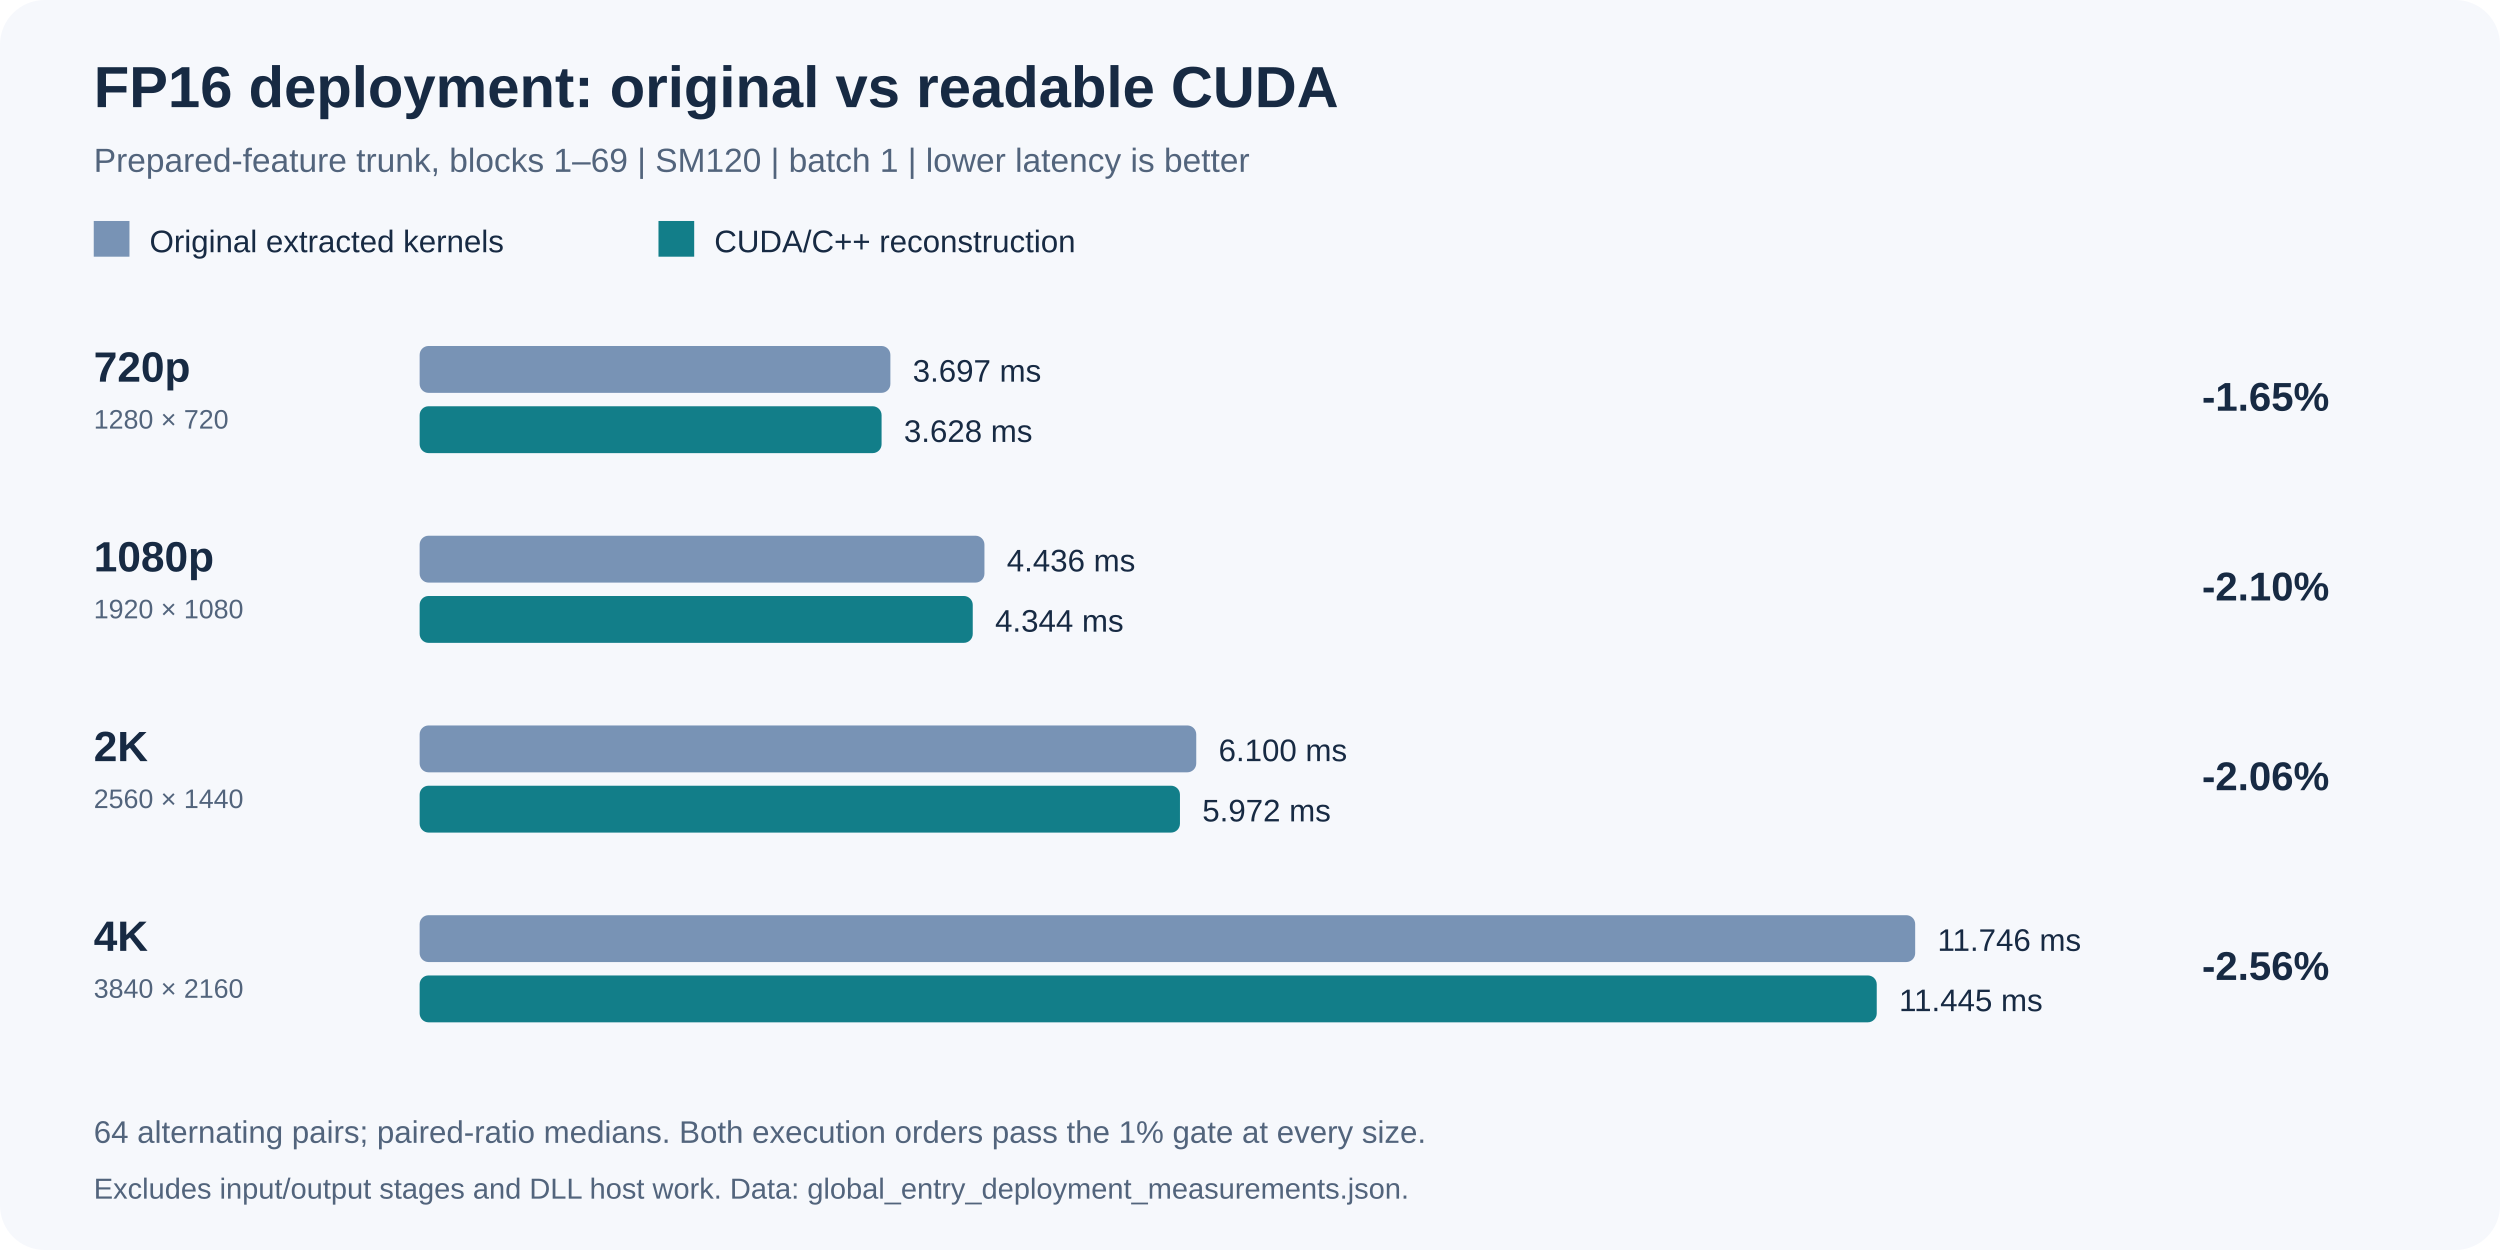
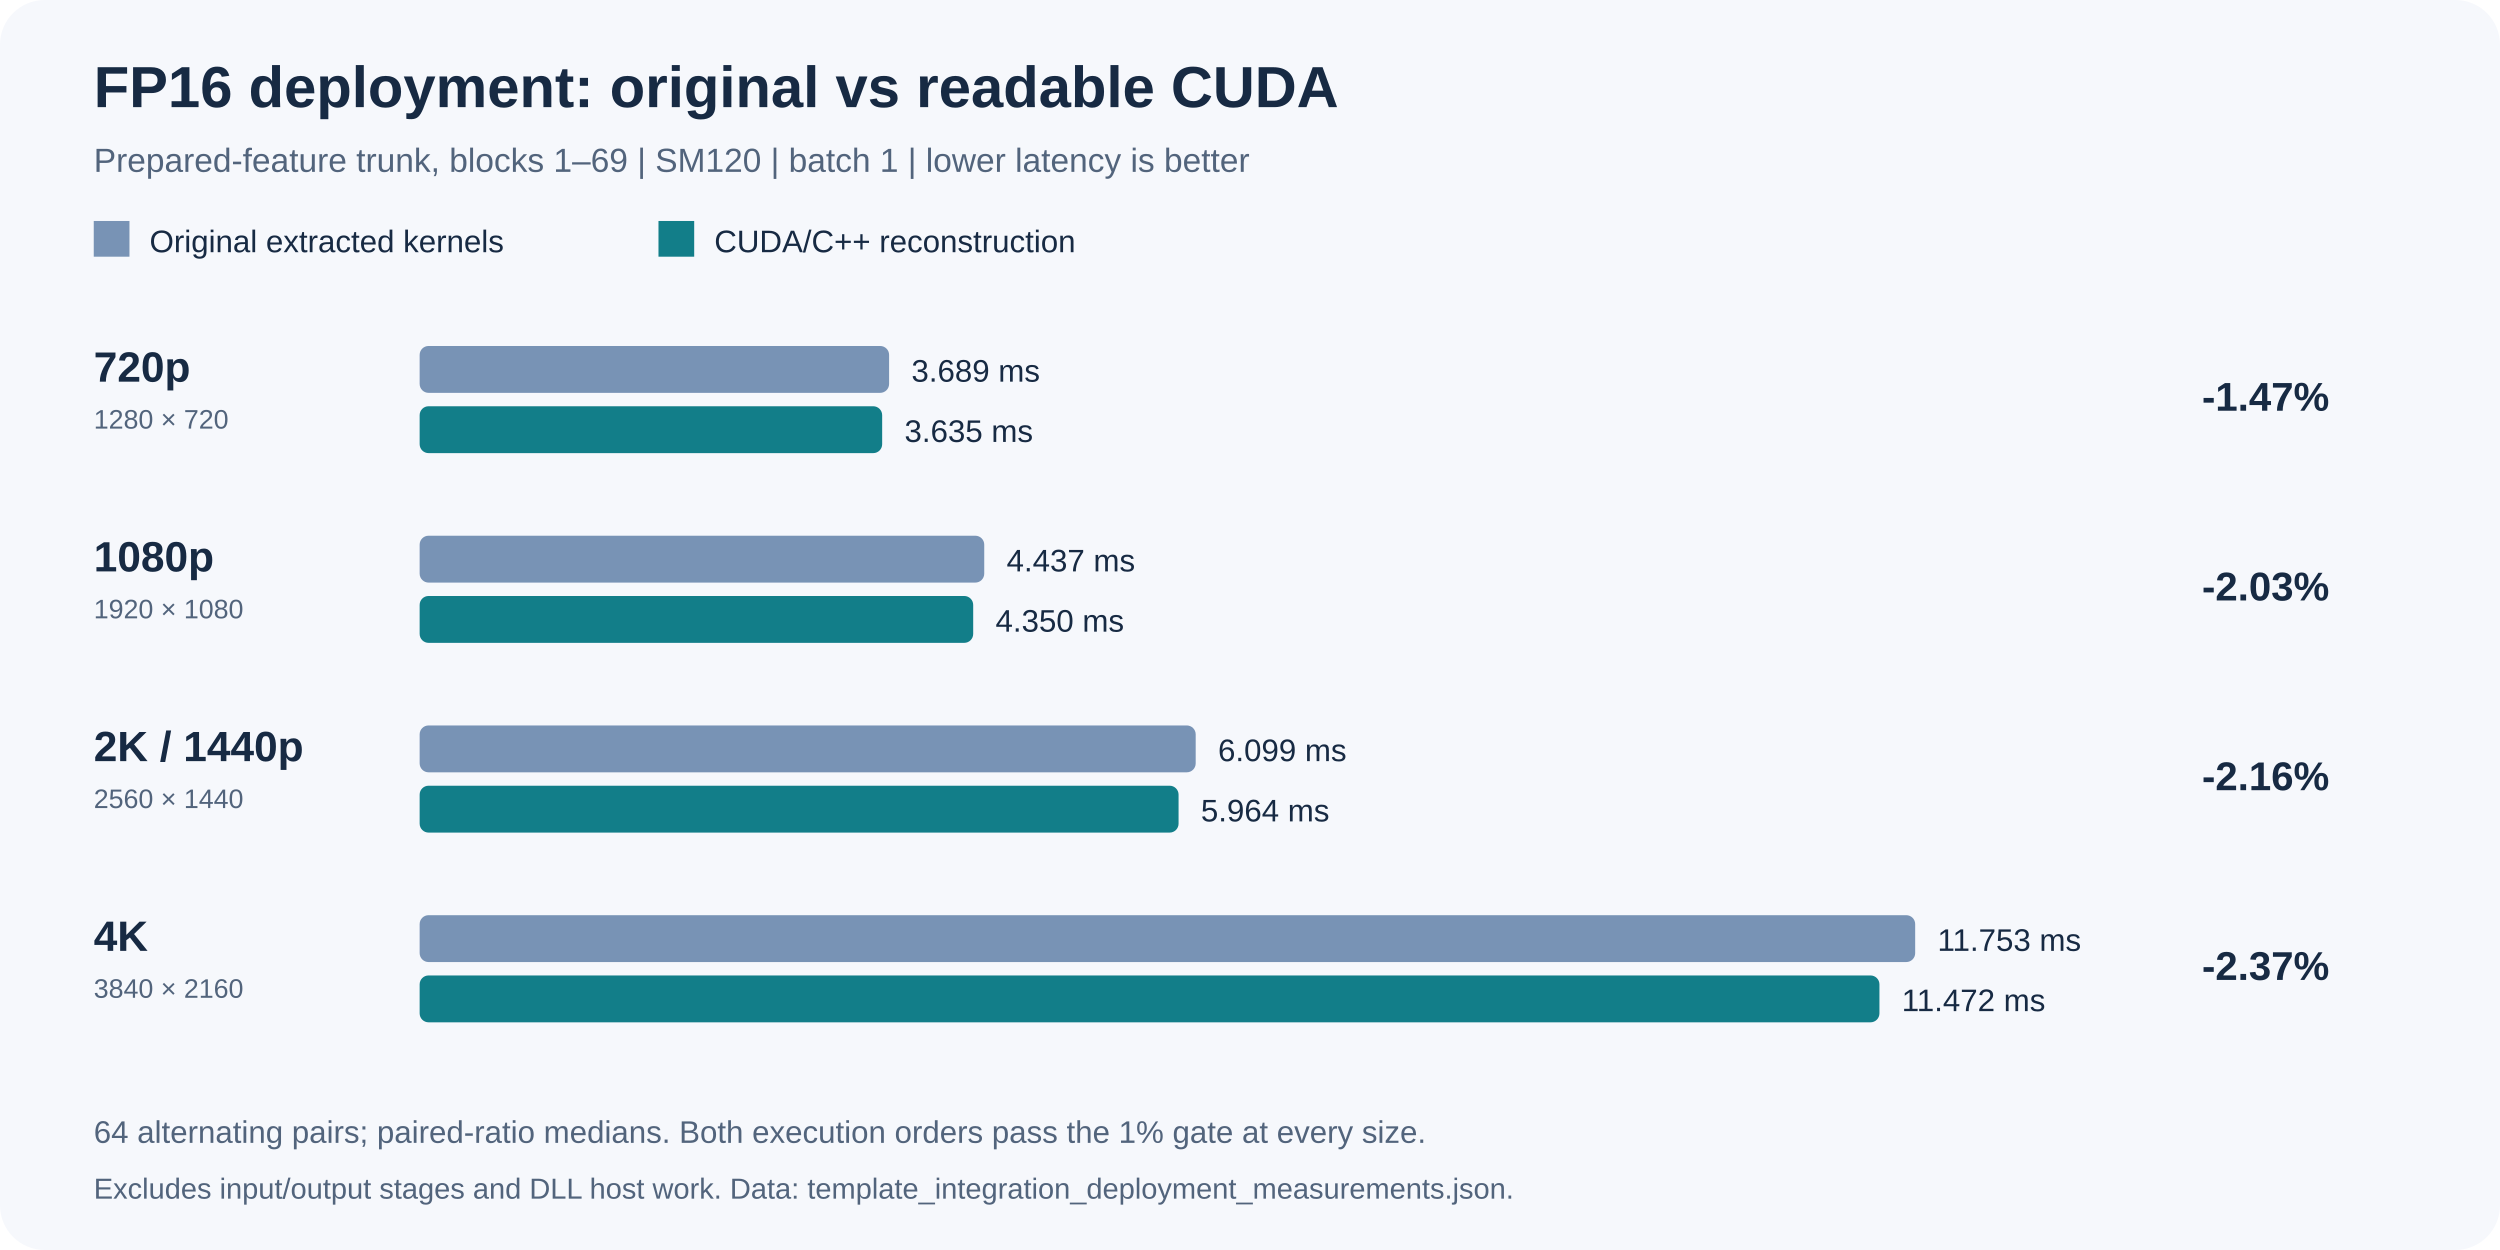
<svg xmlns="http://www.w3.org/2000/svg" width="1120" height="560" viewBox="0 0 1120 560" role="img" aria-labelledby="title desc">
  <rect width="1120" height="560" rx="20" fill="#f6f8fc" />
  <style>text{font-family:Segoe UI,Arial,sans-serif;fill:#172a43}.muted{fill:#52647c}</style>
  <text x="42" y="48" font-size="26" font-weight="700">FP16 deployment: original vs readable CUDA</text>
  <text x="42" y="77" font-size="15" class="muted">Prepared-feature trunk, blocks 1–69 | SM120 | batch 1 | lower latency is better</text>
  <rect x="42" y="99" width="16" height="16" fill="#7893b5" />
  <text x="67" y="113" font-size="14">Original extracted kernels</text>
  <rect x="295" y="99" width="16" height="16" fill="#127e89" />
  <text x="320" y="113" font-size="14">CUDA/C++ reconstruction</text>
  <text x="42" y="171" font-size="19" font-weight="600">720p</text>
  <text x="42" y="192" font-size="12" class="muted">1280 × 720</text>
-   <rect x="188" y="155" width="210.89" height="21" rx="4" fill="#7893b5" />
-   <text x="408.89" y="171" font-size="14">3.697 ms</text>
-   <rect x="188" y="182" width="206.95" height="21" rx="4" fill="#127e89" />
-   <text x="404.95" y="198" font-size="14">3.628 ms</text>
-   <text x="1015" y="184" text-anchor="middle" font-size="18" font-weight="600">-1.65%</text>
+   <rect x="188" y="155" width="210.32" height="21" rx="4" fill="#7893b5" />
+   <text x="408.32" y="171" font-size="14">3.689 ms</text>
+   <rect x="188" y="182" width="207.21" height="21" rx="4" fill="#127e89" />
+   <text x="405.21" y="198" font-size="14">3.635 ms</text>
+   <text x="1015" y="184" text-anchor="middle" font-size="18" font-weight="600">-1.47%</text>
  <text x="42" y="256" font-size="19" font-weight="600">1080p</text>
  <text x="42" y="277" font-size="12" class="muted">1920 × 1080</text>
-   <rect x="188" y="240" width="253.03" height="21" rx="4" fill="#7893b5" />
-   <text x="451.03" y="256" font-size="14">4.436 ms</text>
-   <rect x="188" y="267" width="247.79" height="21" rx="4" fill="#127e89" />
-   <text x="445.79" y="283" font-size="14">4.344 ms</text>
-   <text x="1015" y="269" text-anchor="middle" font-size="18" font-weight="600">-2.10%</text>
-   <text x="42" y="341" font-size="19" font-weight="600">2K</text>
+   <rect x="188" y="240" width="252.94" height="21" rx="4" fill="#7893b5" />
+   <text x="450.94" y="256" font-size="14">4.437 ms</text>
+   <rect x="188" y="267" width="247.99" height="21" rx="4" fill="#127e89" />
+   <text x="445.99" y="283" font-size="14">4.350 ms</text>
+   <text x="1015" y="269" text-anchor="middle" font-size="18" font-weight="600">-2.03%</text>
+   <text x="42" y="341" font-size="19" font-weight="600">2K / 1440p</text>
  <text x="42" y="362" font-size="12" class="muted">2560 × 1440</text>
-   <rect x="188" y="325" width="347.92" height="21" rx="4" fill="#7893b5" />
-   <text x="545.92" y="341" font-size="14">6.100 ms</text>
-   <rect x="188" y="352" width="340.62" height="21" rx="4" fill="#127e89" />
-   <text x="538.62" y="368" font-size="14">5.972 ms</text>
-   <text x="1015" y="354" text-anchor="middle" font-size="18" font-weight="600">-2.06%</text>
+   <rect x="188" y="325" width="347.67" height="21" rx="4" fill="#7893b5" />
+   <text x="545.67" y="341" font-size="14">6.099 ms</text>
+   <rect x="188" y="352" width="340.00" height="21" rx="4" fill="#127e89" />
+   <text x="538.00" y="368" font-size="14">5.964 ms</text>
+   <text x="1015" y="354" text-anchor="middle" font-size="18" font-weight="600">-2.16%</text>
  <text x="42" y="426" font-size="19" font-weight="600">4K</text>
  <text x="42" y="447" font-size="12" class="muted">3840 × 2160</text>
  <rect x="188" y="410" width="670.00" height="21" rx="4" fill="#7893b5" />
-   <text x="868.00" y="426" font-size="14">11.746 ms</text>
-   <rect x="188" y="437" width="652.78" height="21" rx="4" fill="#127e89" />
-   <text x="850.78" y="453" font-size="14">11.445 ms</text>
-   <text x="1015" y="439" text-anchor="middle" font-size="18" font-weight="600">-2.56%</text>
+   <text x="868.00" y="426" font-size="14">11.753 ms</text>
+   <rect x="188" y="437" width="653.99" height="21" rx="4" fill="#127e89" />
+   <text x="851.99" y="453" font-size="14">11.472 ms</text>
+   <text x="1015" y="439" text-anchor="middle" font-size="18" font-weight="600">-2.37%</text>
  <text x="42" y="512" font-size="14" class="muted">64 alternating pairs; paired-ratio medians. Both execution orders pass the 1% gate at every size.</text>
-   <text x="42" y="537" font-size="13" class="muted">Excludes input/output stages and DLL host work. Data: global_entry_deployment_measurements.json.</text>
+   <text x="42" y="537" font-size="13" class="muted">Excludes input/output stages and DLL host work. Data: template_integration_deployment_measurements.json.</text>
</svg>
